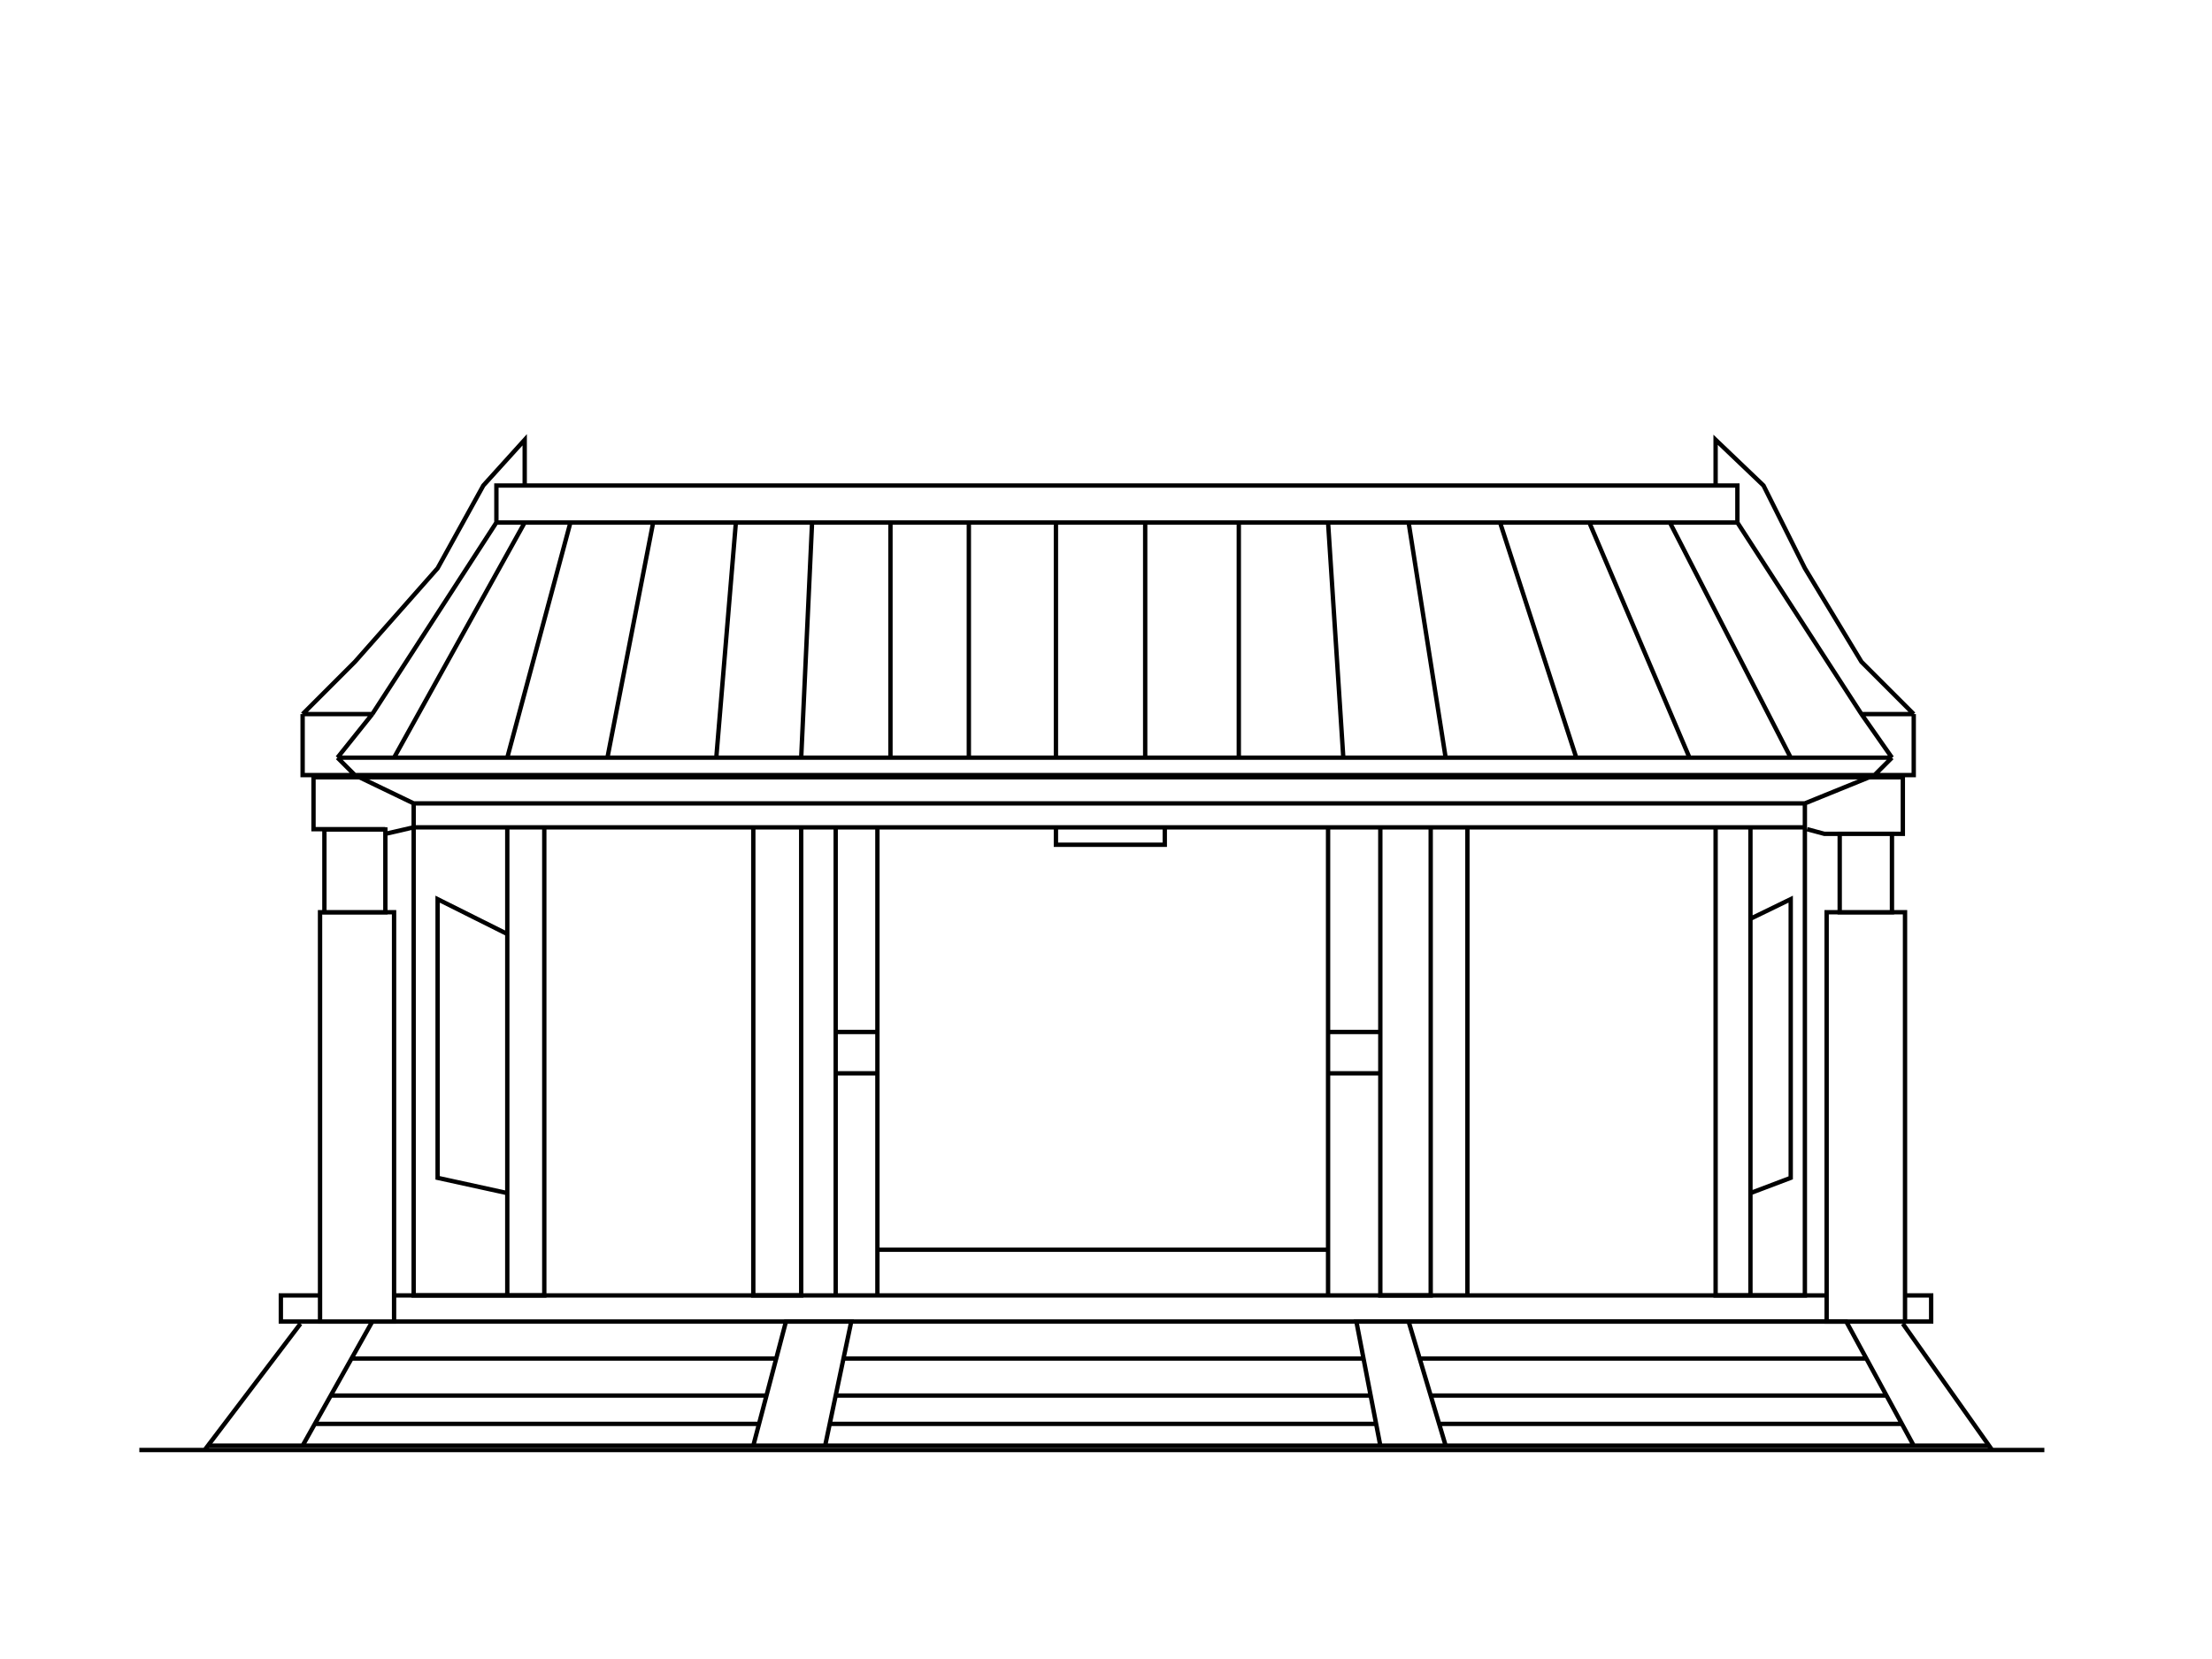
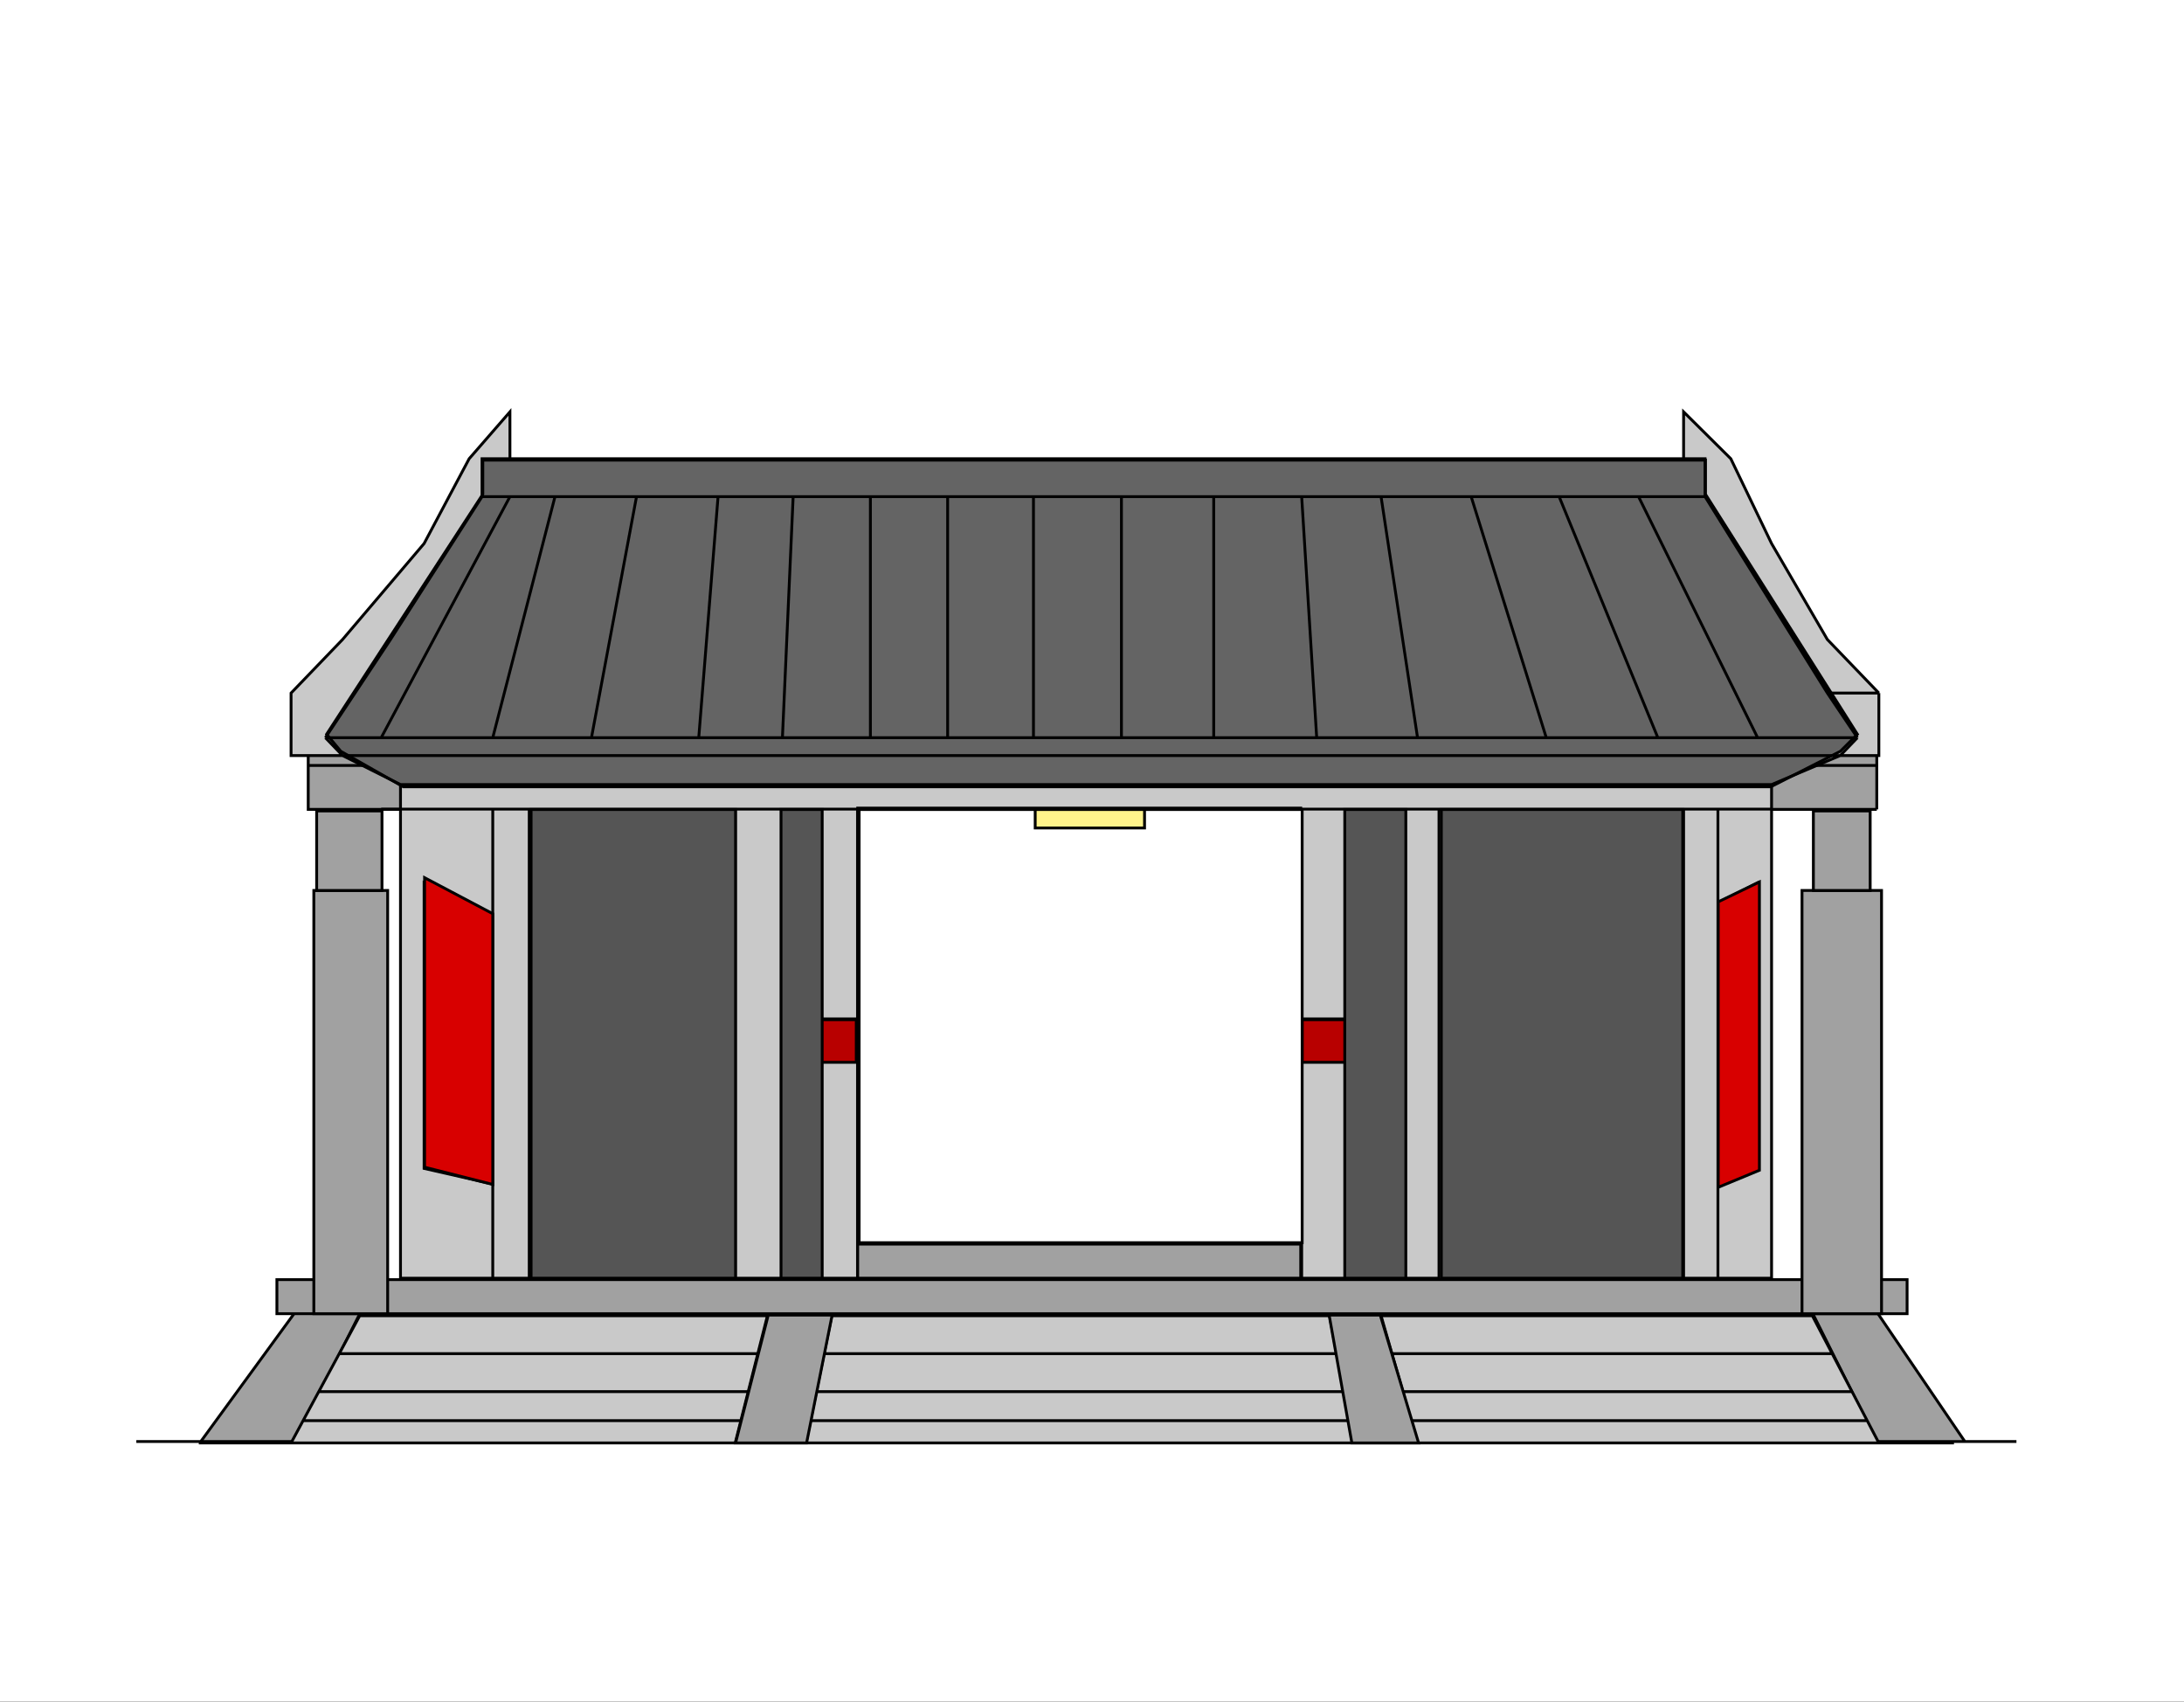
- <svg xmlns="http://www.w3.org/2000/svg" width="508" height="381" viewBox="0 0 508 381" fill="none">
-   <rect width="508" height="381" fill="#1E1E1E" />
-   <rect width="508" height="381" fill="white" />
-   <path d="M47 333C315.893 333 424.416 333 457.5 333M47 333L69 304M47 333H32M457.5 333C465.855 333 469.399 333 469.5 333H457.5ZM457.5 333L437 304M415 190.428L419 191.5H437V181.675V178.5H72V190.428H88.5" stroke="black" />
-   <rect x="64.5" y="297.5" width="379" height="6" fill="white" stroke="black" />
-   <rect x="73.5" y="209.5" width="17" height="94" fill="white" stroke="black" />
-   <path d="M88.5 190.5V209.5H74.5V190.5H88.5Z" fill="white" stroke="black" />
-   <rect x="419.5" y="209.5" width="18" height="94" fill="white" stroke="black" />
-   <rect x="422.5" y="191.5" width="12" height="18" fill="white" stroke="black" />
-   <path d="M81.5 178L77.5 174M81.5 178H430.5M81.5 178H69.5V164M81.5 178L95 184.5M77.5 174L85.5 164M77.5 174H90.5M434.5 174L430.5 178M434.5 174L427.5 164M434.5 174H411.25M430.5 178H439.5V164M430.5 178L414.5 184.5M69.5 164L81.5 152L100.5 130.5L111 111.5L120.5 101V111.5M69.5 164H85.5M120.5 111.5H394M120.5 111.5H114V120M394 111.5V101L405 111.5L414.5 130.5L427.5 152L439.5 164M394 111.5H399V120M439.5 164H427.5M114 120L85.5 164M114 120H120.5M399 120L427.5 164M399 120H383.5M85.5 303.5L80.728 312M69.5 332H173M69.5 332H48M69.5 332H439.5M69.5 332L72.307 327M173 332H189.5M173 332L174.316 327M189.5 332H317M189.5 332L190.553 327M317 332H332M317 332L316.035 327M323.5 303.5H311.5L313.14 312M323.5 303.5H424L428.623 312M323.5 303.5L326.035 312M332 332H439.5M332 332L330.509 327M439.5 332H457M439.5 332L436.781 327M72.307 327H174.316M72.307 327L75.956 320.5M174.316 327L176.026 320.5M190.553 327H316.035M190.553 327L191.921 320.5M316.035 327L314.781 320.5M330.509 327H436.781M330.509 327L328.57 320.5M436.781 327L433.246 320.5M75.956 320.5H176.026M75.956 320.5L80.728 312M176.026 320.5L178.263 312M191.921 320.5H314.781M191.921 320.5L193.711 312M314.781 320.5L313.14 312M328.57 320.5H433.246M328.57 320.5L326.035 312M433.246 320.5L428.623 312M80.728 312H178.263M178.263 312L180.5 303.5H195.5L193.711 312M193.711 312H313.14M326.035 312H428.623M120.5 120L90.5 174M120.5 120H131M90.5 174H116.5M131 120L116.5 174M131 120H150M116.5 174H139.5M150 120L139.5 174M150 120H169M139.5 174H164.5M169 120L164.5 174M169 120H186.5M164.5 174H184M186.5 120L184 174M186.5 120H204.5M184 174H204.5M204.5 120V174M204.5 120H222.5M204.5 174H222.5M222.5 120V174M222.5 120H242.5M222.5 174H242.5M242.5 120V174M242.5 120H263M242.5 174H263M263 120V174M263 120H284.5M263 174H284.5M284.5 120V174M284.5 120H305M284.5 174H308.5M305 120L308.5 174M305 120H323.5M308.5 174H332M323.5 120L332 174M323.5 120H344.5M332 174H362M344.5 120L362 174M344.5 120H365M362 174H388M365 120L388 174M365 120H383.5M388 174H411.25M383.5 120L411.25 174M116.5 274L100.5 270.5V206.5L116.5 214.5M116.5 274V214.5M116.5 274V297.5M116.5 214.5V190M201.5 237V246.5M201.5 237V190M201.5 237H191.921M201.5 246.5H191.921M201.5 246.5V287M95 184.5H414.5M95 184.5V190M414.5 184.5V190M414.5 190H402M414.5 190V297.5H402M95 190L88.5 191.5M95 190V297.5H116.5M95 190H116.5M116.5 297.5H125V190M116.5 190H125M125 190H173M173 190V297.5H184V190M173 190H184M184 190H191.921M201.5 190H191.921M201.5 190H242.5M201.5 297.5V287M191.921 297.5V246.5M191.921 246.5V237M191.921 190V237M305 190H317M305 190V237M305 190H267.5M305 297.5V287M317 190H328.57M317 190V237M328.57 190V297.5H317V246.5M328.57 190H337M337 190V297.5M337 190H394M394 190V297.5H402M394 190H402M402 297.5V274M402 190V211M305 237H317M305 237V246.5M317 237V246.5M317 246.5H305M305 246.5V287M242.5 190V194H267.5V190M242.5 190H267.5M402 274L411.25 270.5V206.5L402 211M402 274V211M201.5 287H305" stroke="black" />
+ <svg xmlns="http://www.w3.org/2000/svg" width="769" height="599" viewBox="0 0 769 599" fill="none">
+   <rect width="769" height="599" fill="#1E1E1E" />
+   <rect width="769" height="599" fill="white" />
+   <path d="M660.823 461.888L691.842 507.5H660.823H499H477H284H259.5H103.986H70.697L103.986 461.888H127L103.986 507.5H259.5L270.5 461.888H293.5L284 507.5H477L468 461.888H486L499 507.5H660.823L638 461.888H660.823Z" fill="#A1A1A1" />
+   <path d="M660.823 269.494V284.947H633.586H623.5H384H134H108.526V269.494V265H660.823V269.494Z" fill="#A1A1A1" />
+   <path d="M70.697 507.5L103.986 461.888H127L103.986 507.5M70.697 507.5H48M70.697 507.5C81.979 507.5 93.075 507.5 103.986 507.5M691.842 507.5C704.485 507.5 709.847 507.5 710 507.5H691.842ZM691.842 507.5L660.823 461.888H638L660.823 507.5M691.842 507.5C684.266 507.5 674.074 507.5 660.823 507.5M691.842 507.5H660.823M108.526 269.494H660.823M108.526 269.494V284.947H134H384H623.5H633.586H660.823M108.526 269.494V265H660.823M660.823 269.494V284.947M660.823 269.494V265M660.823 284.947V265M103.986 507.5C160.655 507.5 212.365 507.5 259.5 507.5M660.823 507.5C628.319 507.5 574.903 507.5 499 507.5M284 507.5L293.5 461.888H270.5L259.5 507.5M284 507.5C275.974 507.5 267.808 507.5 259.5 507.5M284 507.5C360.424 507.5 424.153 507.5 477 507.5M499 507.5L486 461.888H468L477 507.5M499 507.5C491.106 507.5 485.442 507.5 477 507.5" stroke="black" />
+   <rect x="97.5" y="450.5" width="574" height="12" fill="#A1A1A1" stroke="black" />
+   <rect x="110.5" y="313.5" width="26" height="149" fill="#A1A1A1" stroke="black" />
+   <path d="M134.5 285.5V313.5H111.5V285.5H134.5Z" fill="#A1A1A1" stroke="black" />
+   <rect x="634.5" y="313.5" width="28" height="149" fill="#A1A1A1" stroke="black" />
+   <rect x="638.5" y="285.5" width="20" height="28" fill="#A1A1A1" stroke="black" />
+   <path d="M120.619 266H102.487V244L120.619 225.143L149.328 191.357L165.193 161.5L179.548 145V161.5H592.807V145L609.428 161.5L623.782 191.357L643.425 225.143L661.557 244V266H647.958L623.782 276.214V284.857V450H604.895H592.807V284.857H506.68V450H493.942H476.46H458.328V437.286H301.939V450H287.465V373.643V358.714V284.857H275.496V450H258.875V284.857H186.347V450H173.504H141.017V284.857V276.214L120.619 266Z" fill="#C9C9C9" />
+   <path d="M258.875 508H102.487L106.728 500.143L112.242 489.929L119.452 476.571L126.663 463.214H270.208H292.873H468.149H486.281H638.137L645.122 476.571L652.107 489.929L657.449 500.143L661.557 508H499.125H476.46H283.807H258.875Z" fill="#C9C9C9" />
+   <path d="M120.619 266L114.575 259.714M120.619 266H647.958M120.619 266H102.487V244L120.619 225.143L149.328 191.357L165.193 161.5L179.548 145V161.5M120.619 266L141.017 276.214M114.575 259.714L137.5 225.143L169.726 174.857M114.575 259.714H134.218M654.002 259.714L647.958 266M654.002 259.714L643.425 244M654.002 259.714H618.872M654.002 259.714L600.362 174.857M647.958 266H661.557V244M647.958 266L623.782 276.214M179.548 161.5H592.807M179.548 161.5H169.726V174.857M592.807 161.5V145L609.428 161.5L623.782 191.357L643.425 225.143L661.557 244M592.807 161.5H600.362V174.857M661.557 244H643.425M169.726 174.857H179.548M600.362 174.857L643.425 244M600.362 174.857H576.941M102.487 508H258.875M102.487 508H70M102.487 508H661.557M102.487 508L106.728 500.143M258.875 508H283.807M258.875 508L260.863 500.143M270.208 463.214H292.873M270.208 463.214L266.828 476.571M270.208 463.214H126.663L119.452 476.571M270.208 463.214L263.448 489.929M292.873 463.214L290.169 476.571M292.873 463.214H468.149M292.873 463.214L283.807 508M283.807 508H476.46M283.807 508L285.397 500.143M476.46 508H499.125M476.46 508L475.002 500.143M468.149 463.214H486.281M468.149 463.214L470.628 476.571M486.281 463.214H638.137L645.122 476.571M486.281 463.214L490.112 476.571M499.125 508H661.557M499.125 508L496.871 500.143M661.557 508H688M661.557 508L657.449 500.143M106.728 500.143H260.863M106.728 500.143L112.242 489.929M260.863 500.143L263.448 489.929M285.397 500.143H475.002M285.397 500.143L287.465 489.929M475.002 500.143L473.106 489.929M496.871 500.143H657.449M496.871 500.143L493.942 489.929M657.449 500.143L652.107 489.929M112.242 489.929H263.448M112.242 489.929L119.452 476.571M263.448 489.929L266.828 476.571M287.465 489.929H473.106M287.465 489.929L290.169 476.571M473.106 489.929L470.628 476.571M493.942 489.929H652.107M493.942 489.929L490.112 476.571M652.107 489.929L645.122 476.571M119.452 476.571H266.828M290.169 476.571H470.628M490.112 476.571H645.122M179.548 174.857L134.218 259.714M179.548 174.857H195.413M134.218 259.714H173.504M195.413 174.857L173.504 259.714M195.413 174.857H224.122M173.504 259.714H208.257M224.122 174.857L208.257 259.714M224.122 174.857H252.831M208.257 259.714H246.032M252.831 174.857L246.032 259.714M252.831 174.857H279.274M246.032 259.714H275.496M279.274 174.857L275.496 259.714M279.274 174.857H306.472M275.496 259.714H306.472M306.472 174.857V259.714M306.472 174.857H333.67M306.472 259.714H333.67M333.67 174.857V259.714M333.67 174.857H363.89M333.67 259.714H363.89M363.89 174.857V259.714M363.89 174.857H394.866M363.89 259.714H394.866M394.866 174.857V259.714M394.866 174.857H427.352M394.866 259.714H427.352M427.352 174.857V259.714M427.352 174.857H458.328M427.352 259.714H463.616M458.328 174.857L463.616 259.714M458.328 174.857H486.281M463.616 259.714H499.125M486.281 174.857L499.125 259.714M486.281 174.857H518.012M499.125 259.714H544.455M518.012 174.857L544.455 259.714M518.012 174.857H548.988M544.455 259.714H583.741M548.988 174.857L583.741 259.714M548.988 174.857H576.941M583.741 259.714H618.872M576.941 174.857L618.872 259.714M173.504 416.857L149.328 411.357V310.786L173.504 323.357M173.504 416.857V323.357M173.504 416.857V450M173.504 323.357V284.857M301.939 358.714V373.643M301.939 358.714V284.857M301.939 358.714H287.465M301.939 373.643H287.465M301.939 373.643V437.286M141.017 276.214H623.782M141.017 276.214V284.857M623.782 276.214V284.857M623.782 284.857H604.895M623.782 284.857V450H604.895M141.017 284.857H134.218M141.017 284.857V450H173.504M141.017 284.857H173.504M173.504 450H186.347V284.857M173.504 284.857H186.347M186.347 284.857H258.875M258.875 284.857V450H275.496V284.857M258.875 284.857H275.496M275.496 284.857H287.465M301.939 284.857H287.465M301.939 284.857H363.89M287.465 373.643V450H301.939V437.286M287.465 373.643V358.714M287.465 284.857V358.714M458.328 284.857H476.46M458.328 284.857V358.714M458.328 284.857H401.665M476.46 284.857H493.942M476.46 284.857V358.714M476.46 450H493.942M476.46 450V373.643M476.46 450H458.328V437.286M493.942 450V284.857M493.942 450H506.68V284.857M493.942 284.857H506.68M506.68 284.857H592.807M592.807 284.857V450H604.895M592.807 284.857H604.895M604.895 450V416.857M604.895 284.857V317.857M458.328 358.714H476.46M458.328 358.714V373.643M476.46 358.714V373.643M476.46 373.643H458.328M458.328 373.643V437.286M363.89 284.857V291.143H401.665V284.857M363.89 284.857H401.665M604.895 416.857L618.872 411.357V310.786L604.895 317.857M604.895 416.857V317.857M301.939 437.286H458.328" stroke="black" />
+   <path d="M301.5 359H287.5V374H301.5V359Z" fill="#B80000" />
+   <path d="M476.5 359H458.5V374H476.5V359Z" fill="#B80000" />
+   <path d="M301.5 359H287.5V374H301.5V359Z" stroke="black" />
+   <path d="M476.5 359H458.5V374H476.5V359Z" stroke="black" />
+   <path d="M173.5 321.676L149.5 309V410.915L173.5 417V321.676Z" fill="#D80000" stroke="black" />
+   <path d="M293 463H270.5L259 508H284L293 463Z" fill="#A1A1A1" stroke="black" />
+   <path d="M486 463H468L476 508H499.5L486 463Z" fill="#A1A1A1" stroke="black" />
+   <path d="M619.5 310.5L605 317.5V418L619.5 412V310.5Z" fill="#D80000" stroke="black" />
+   <path d="M170 174V162H600.5V174L654 258.5L648 264.5L623.5 277H142L120 264.5L115 258.5L170 174Z" fill="black" fill-opacity="0.5" stroke="black" />
+   <path d="M302 450V438H458V450H302Z" fill="#A1A1A1" />
+   <path d="M302 438V450H458V438H302ZM302 438V400.5V322V284.5H338H394H458V295.5V348V400.5" stroke="black" />
+   <path d="M289.5 285H275V450H289.5V407V365V285Z" fill="#555555" />
+   <path d="M495 285H473.5V450H495V285Z" fill="#555555" />
+   <path d="M187 450V285H259V450H187Z" fill="#555555" />
+   <path d="M507.5 450V285H592.5V450H507.5Z" fill="#555555" />
+   <path d="M289.5 285H275V450H289.5V407V365V285Z" stroke="black" />
+   <path d="M495 285H473.5V450H495V285Z" stroke="black" />
+   <path d="M187 450V285H259V450H187Z" stroke="black" />
+   <path d="M507.5 450V285H592.5V450H507.5Z" stroke="black" />
+   <path d="M458.5 285H302.5V437.5H458.5V285Z" fill="white" stroke="black" />
+   <path d="M364.5 291.5V285H403V291.5H364.5Z" fill="#FFF38B" stroke="black" />
</svg>
